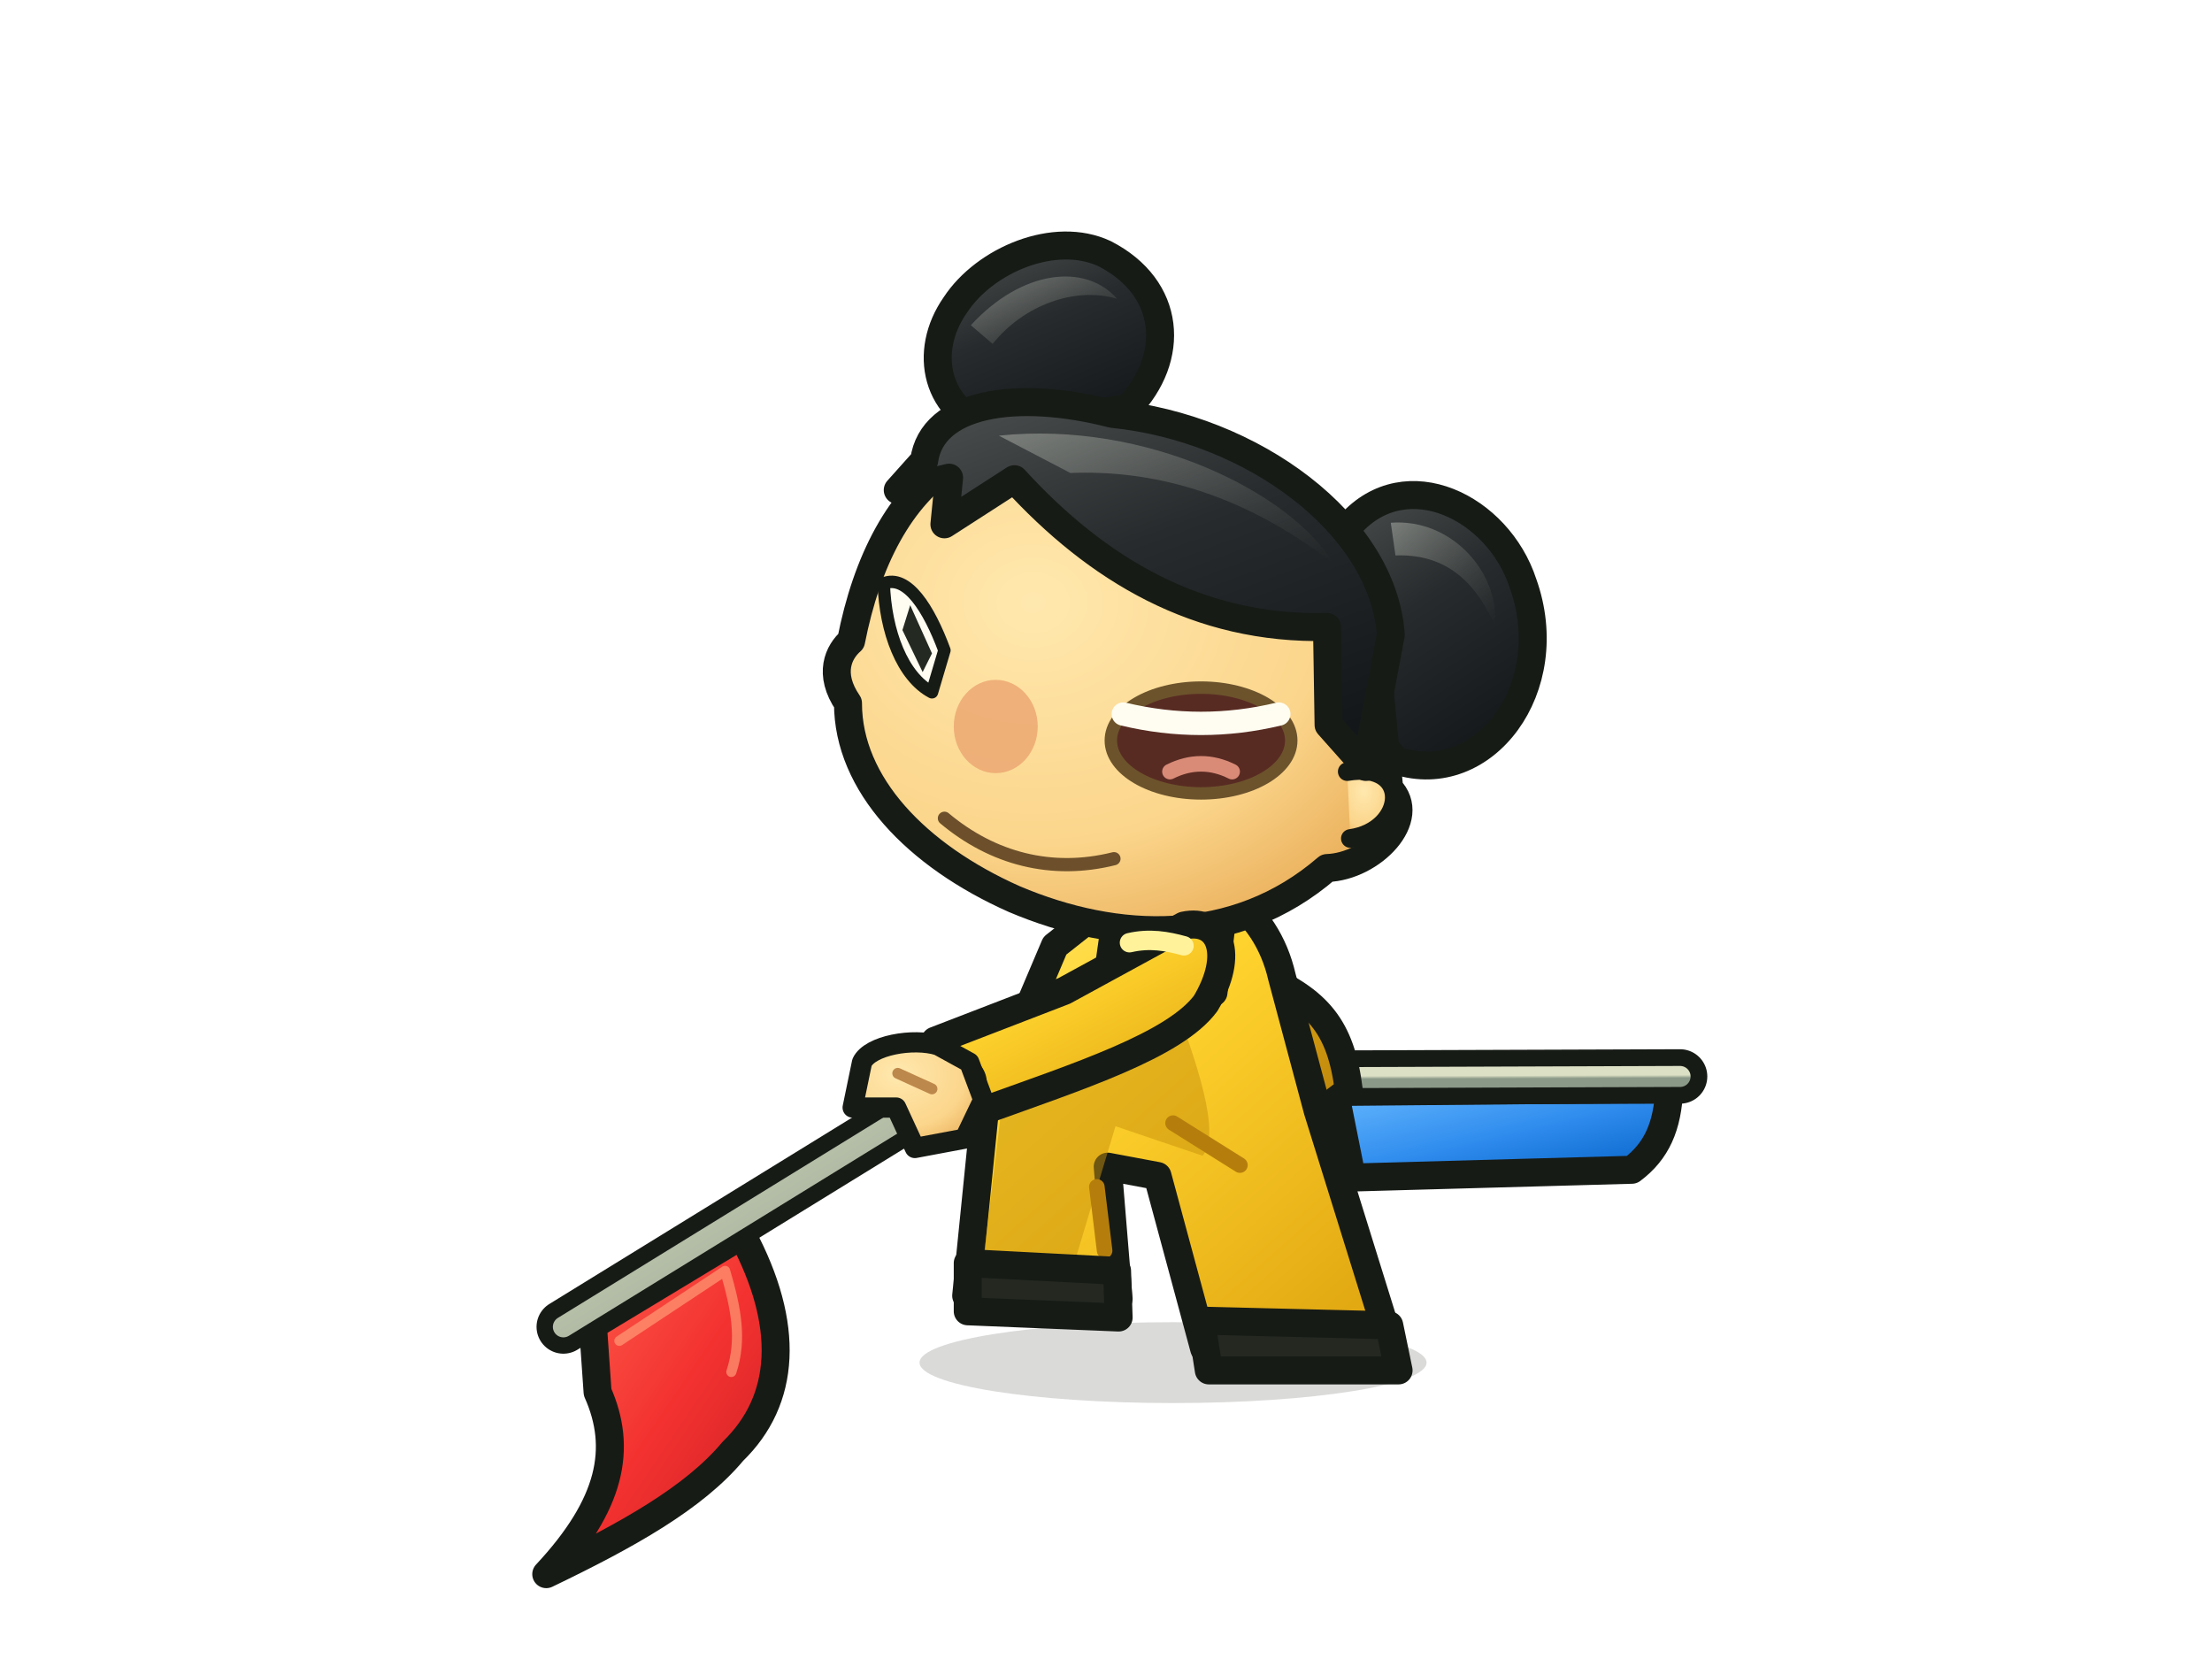
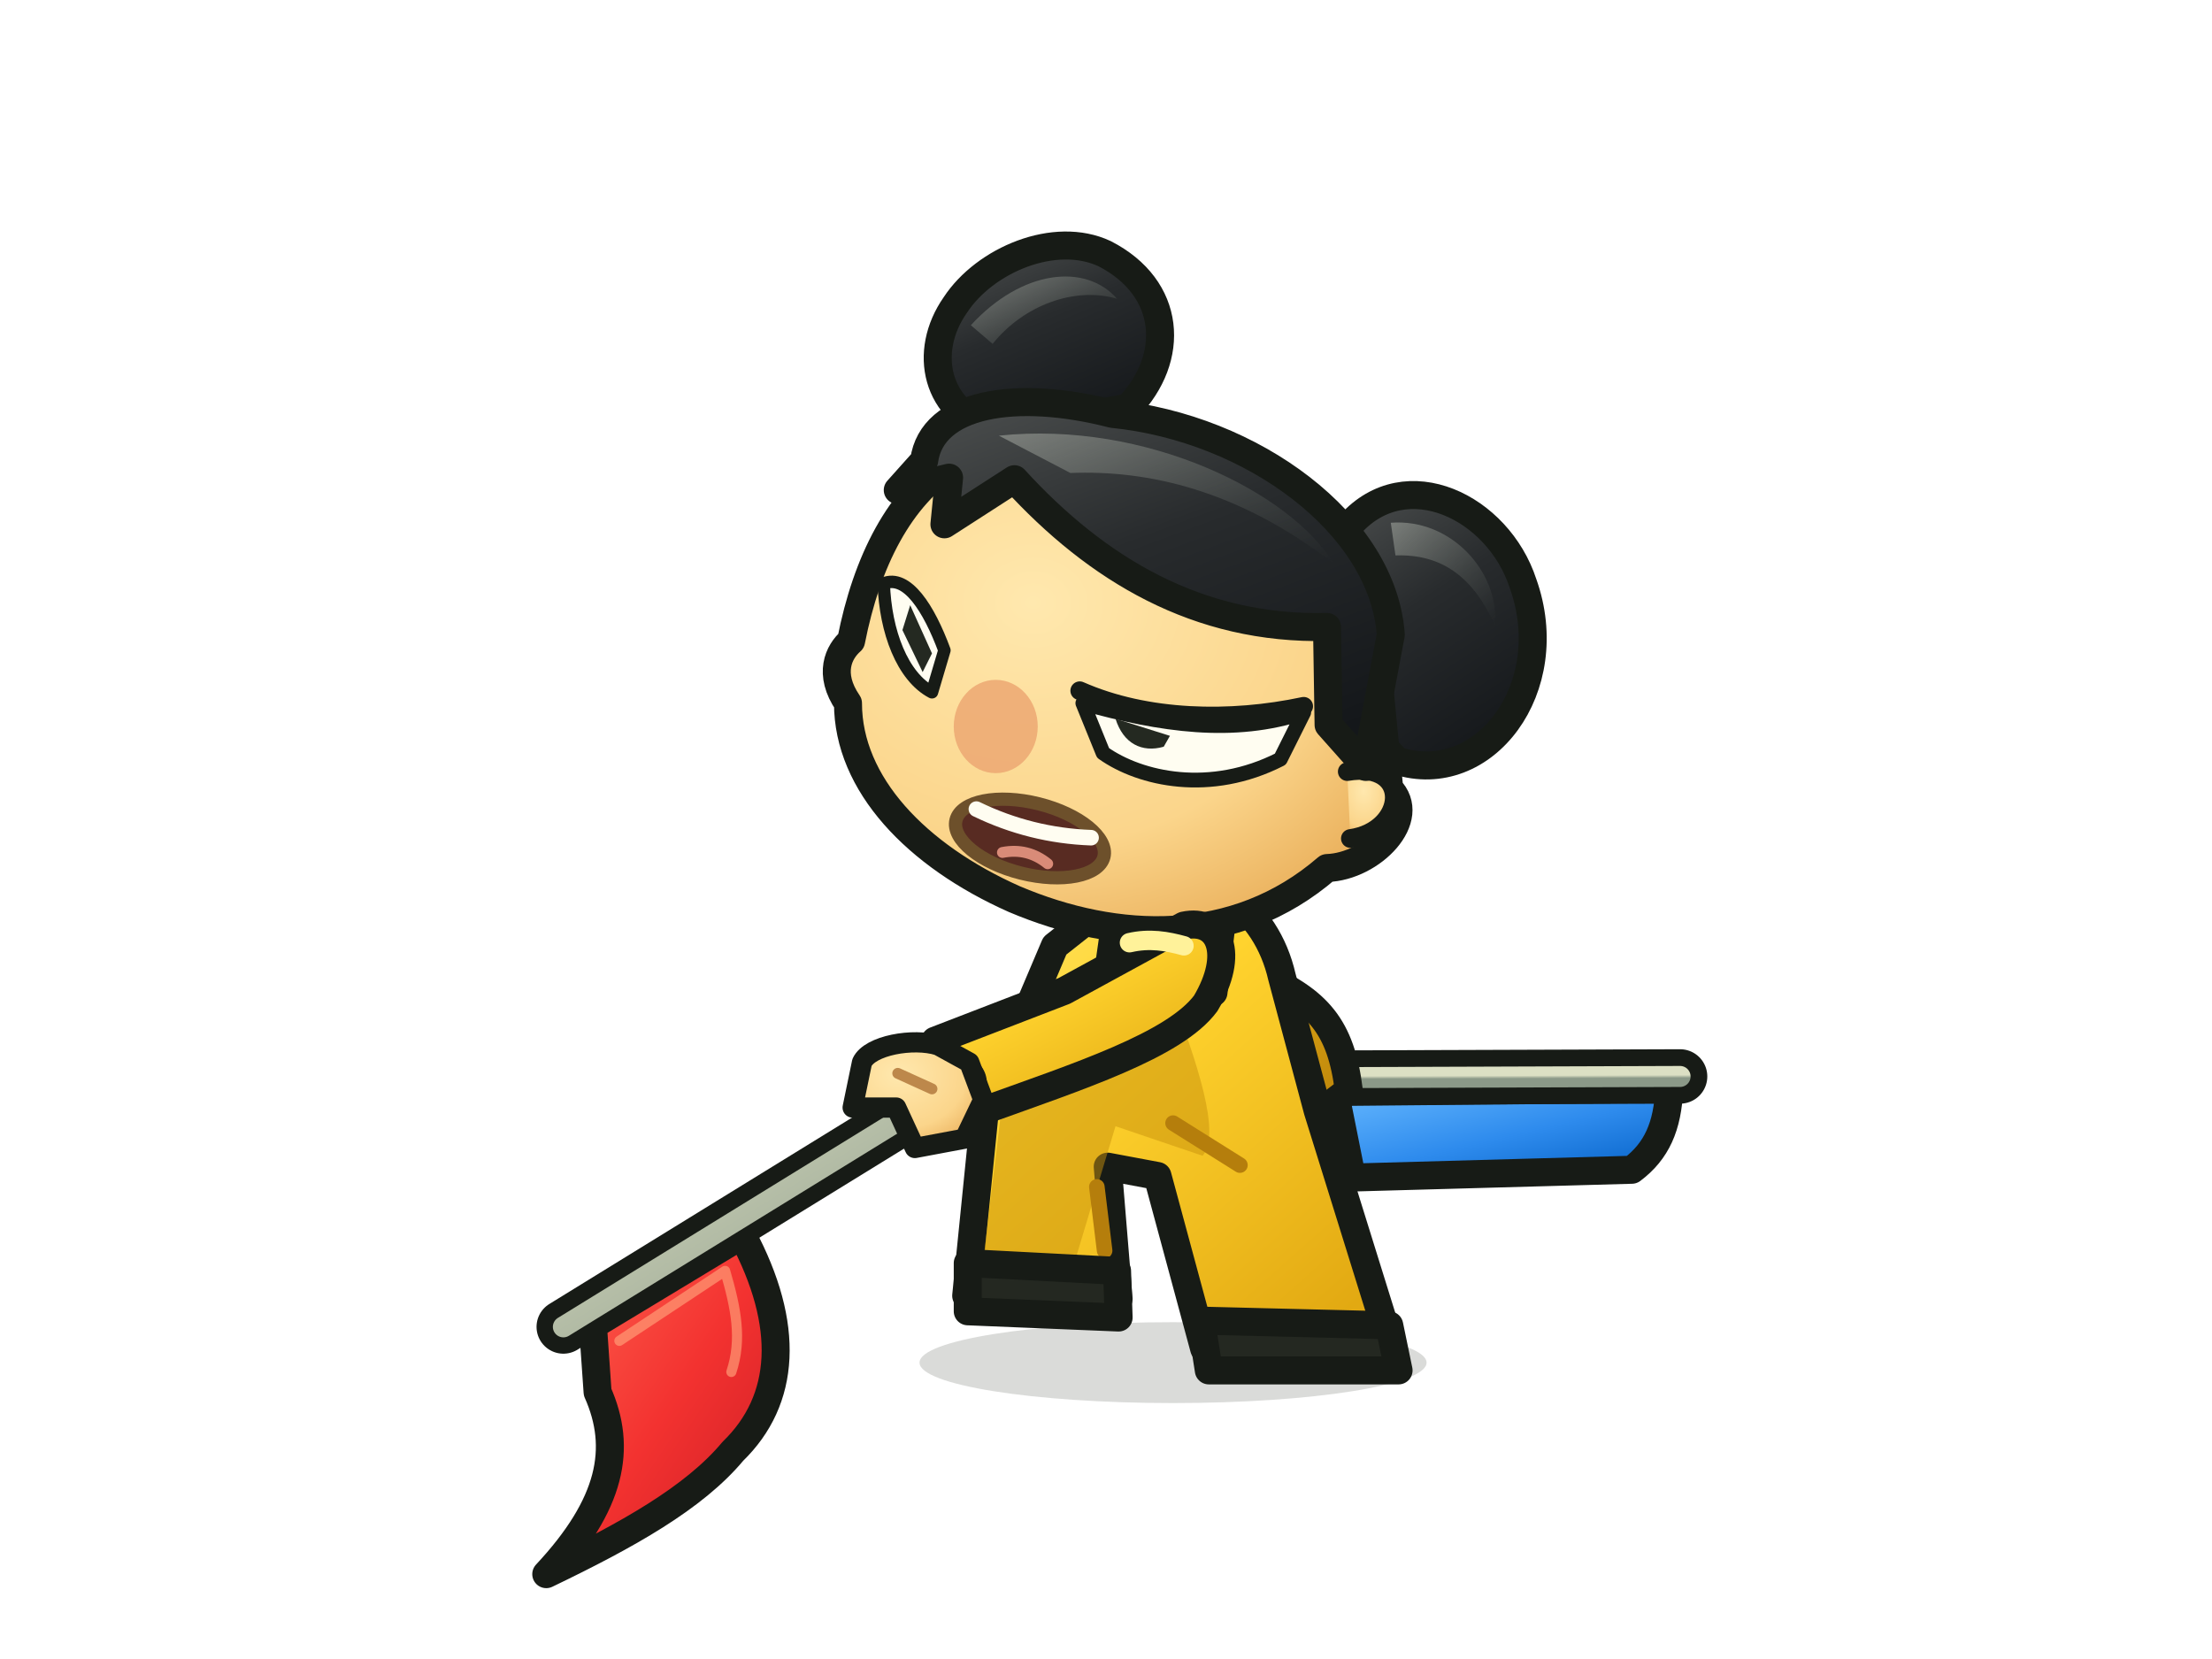
<svg xmlns="http://www.w3.org/2000/svg" width="320" height="240" viewBox="0 0 320 240">
  <defs>
    <linearGradient id="ref-hair" x1=".2" y1="0" x2=".7" y2="1">
      <stop stop-color="#484b4b" />
      <stop offset=".42" stop-color="#282b2d" />
      <stop offset="1" stop-color="#14171a" />
    </linearGradient>
    <linearGradient id="ref-hair-light" x1="0" y1="0" x2="1" y2="1">
      <stop stop-color="#898d88" stop-opacity=".8" />
      <stop offset="1" stop-color="#555b58" stop-opacity="0" />
    </linearGradient>
    <radialGradient id="ref-skin" cx=".35" cy=".3" r=".8">
      <stop stop-color="#ffe8ae" />
      <stop offset=".65" stop-color="#fbd58b" />
      <stop offset="1" stop-color="#e9ae59" />
    </radialGradient>
    <linearGradient id="ref-gold" x1="0" y1="0" x2=".8" y2="1">
      <stop stop-color="#ffe668" />
      <stop offset=".4" stop-color="#ffd32e" />
      <stop offset="1" stop-color="#e2a912" />
    </linearGradient>
    <linearGradient id="ref-gold-shadow" x1="0" y1="0" x2="1" y2="1">
      <stop stop-color="#e8b019" />
      <stop offset="1" stop-color="#b78008" />
    </linearGradient>
    <linearGradient id="ref-blue" x1="0" y1="0" x2=".9" y2="1">
      <stop stop-color="#67b9ff" />
      <stop offset=".55" stop-color="#2e8bed" />
      <stop offset="1" stop-color="#0763c8" />
    </linearGradient>
    <linearGradient id="ref-red" x1="0" y1="0" x2="1" y2="1">
      <stop stop-color="#ff6551" />
      <stop offset=".52" stop-color="#f33230" />
      <stop offset="1" stop-color="#c91b24" />
    </linearGradient>
    <linearGradient id="ref-pole" x1="0" y1="0" x2="1" y2="1">
      <stop stop-color="#dce0c4" />
      <stop offset="1" stop-color="#8b9988" />
    </linearGradient>
  </defs>
  <g id="referee-red-bottom">
    <g transform="translate(-4 -29) scale(2.25)" stroke="#171b16" stroke-width="1.8" stroke-linecap="round" stroke-linejoin="round">
      <ellipse cx="77.2" cy="100.5" rx="16.3" ry="2.6" fill="#151a10" fill-opacity=".16" stroke="none" />
      <path d="M87.6 83.1 109.1 82.9C109 85.3 108.3 86.9 106.7 88.1L88.7 88.6Z" fill="url(#ref-blue)" />
      <path d="M80.7 82.2 109.8 82.1" fill="none" stroke-width="3.5" />
      <path d="M80.7 82.2 109.8 82.1" fill="none" stroke="url(#ref-pole)" stroke-width="1.35" />
      <path d="M82.8 75.6C86.5 77.2 88 78.9 88.5 83L84.8 85.8 80.6 81.8Z" fill="url(#ref-gold-shadow)" />
      <path d="M74.8 69.6C79.4 68.4 83.2 71.3 84.2 75.7L86.5 84.3 91.2 99.4 79.2 99.6 76.2 88.5 73 87.9 73.7 96.4 63.9 96.2 65.1 84.3 69.6 73.7Z" fill="url(#ref-gold)" />
      <path d="M76.9 76.3C78.8 81.3 80.3 85.8 79.1 87.2L73.5 85.3 71 93.6 65 93.9 66.2 83.9Z" fill="#c8930c" fill-opacity=".5" stroke="none" />
      <path d="M72.3 89.2 72.8 93.3M77.2 85.1 81.5 87.8" fill="none" stroke="#b57e0c" stroke-width="1" />
      <path d="M64 94.1 73.6 94.6 73.7 97.6 64 97.2Z" fill="#242821" />
      <path d="M79 97.8 91.1 98.1 91.7 101 79.5 101Z" fill="#242821" />
      <path d="M73.8 70 73 75.6 79.8 76.7 80.5 70.7Z" fill="url(#ref-skin)" />
      <path d="M65.8 40.6C61.9 39.4 61.1 35.5 63.2 32.5 65.1 29.6 69.6 27.7 72.8 29.2 77.1 31.4 77.4 35.9 74.3 39.1Z" fill="url(#ref-hair)" />
      <path d="M64.2 33.8C67.5 30.2 71.6 29.8 73.6 32.1 70.9 31.3 67.6 32.5 65.6 35Z" fill="url(#ref-hair-light)" stroke="none" />
      <path d="M88.6 46.6C92.2 42.6 98.1 45.5 99.7 50.4 102.1 57.1 97.2 63.6 91.6 61.8L87 57Z" fill="url(#ref-hair)" />
      <path d="M91.2 46.5C95.1 46.2 98.2 49.7 97.9 53.1 96.5 50 94.5 48.5 91.5 48.6Z" fill="url(#ref-hair-light)" stroke="none" />
      <path d="M63.1 42.6C59.6 44.8 57.5 49 56.5 54.1 55.7 54.8 55 56.2 56.3 58.1 56.3 63.3 60.7 67.9 67 70.7 73.6 73.5 81.2 73.8 87.1 68.7 90 68.6 93 65.5 91.1 63.6L90.1 53.3 83.8 43.7Z" fill="url(#ref-skin)" />
      <path d="M88.4 62.5C92.6 61.8 92.2 66.3 88.6 66.8" fill="url(#ref-skin)" stroke-width="1.2" />
      <path d="M61.2 42.5C61.7 38.8 67.1 37.9 73.3 39.5 82.3 40.4 90.7 46.6 91.2 53.7L89.6 62.2 87.2 59.5 87.1 53.2C78.8 53.4 72.3 49.5 67 43.7L62.5 46.6 62.8 43.6 59.5 44.4Z" fill="url(#ref-hair)" />
      <path d="M66 40.9C75.5 39.9 84.8 44.6 87.5 49.1 81.4 44.4 75.6 43.1 70.6 43.3Z" fill="url(#ref-hair-light)" stroke="none" />
      <path d="M58.6 50.4C60.1 49.8 61.5 52 62.5 54.7L61.7 57.4C59.8 56.4 58.7 53.5 58.6 50.4Z" fill="#fffdf1" stroke-width=".8" />
      <path d="M60.3 51.8 61.7 54.9 61.1 56.1 59.8 53.4Z" fill="#242921" stroke="none" />
-       <g class="speech-mouth">
-         <ellipse cx="79" cy="60.5" rx="5.8" ry="3.4" fill="#582b22" stroke="#6c532c" stroke-width=".8" />
-         <path d="M74 58.8Q79 60 84 58.8" fill="none" stroke="#fffdf1" stroke-width="1.5" />
-         <path d="M77 62.5q2-1 4 0" fill="none" stroke="#d98b78" stroke-width="1" />
+       <path d="M71.4 58.1C76.4 59.5 81.1 60.2 85.6 58.7L84.1 61.7C79.6 64 75.1 63 72.7 61.3Z" fill="#fffdf1" stroke-width=".95" />
+       <path d="M73.5 59.1C74 60.7 75.2 61.3 76.6 60.9L77 60.2Z" fill="#242921" stroke="none" />
+       <path d="M71.2 57.3C75.5 59.2 80.9 59.3 85.6 58.3" fill="none" stroke-width="1.2" />
+       <ellipse cx="65.8" cy="59.6" rx="2.7" ry="3" fill="#eda873" fill-opacity=".84" stroke="none" />
+       <g transform="rotate(14 68 66.8)">
+         <g class="speech-mouth">
+           <ellipse cx="68" cy="66.8" rx="4.9" ry="2.3" fill="#582b22" stroke="#6d502b" stroke-width=".85" />
+           <path d="M64.2 65.8q3.8 .8 7.6 0" fill="none" stroke="#fffdf1" stroke-width="1" />
+           <path d="M66.5 68.1q1.5-.7 3 0" fill="none" stroke="#d98b78" stroke-width=".7" />
+         </g>
      </g>
-       <ellipse cx="65.8" cy="59.6" rx="2.7" ry="3" fill="#eda873" fill-opacity=".84" stroke="none" />
-       <path d="M62.5 65.5C65.6 68.1 69.4 69.1 73.4 68.1" fill="none" stroke="#6d502b" stroke-width=".85" />
      <path d="M77.9 72.4C80.2 71.9 81.2 74.2 79.3 77.4 77.3 80.1 71.1 82.1 65 84.3L61.9 79.8 70.2 76.6Z" fill="url(#ref-gold)" />
      <path d="M74.4 73.5C75.7 73.2 76.8 73.4 77.9 73.7" fill="none" stroke="#fff29a" stroke-width="1.25" />
      <path d="M39.9 98.1 49.5 92.3C52.6 98.1 52.3 102.9 48.9 106.2 46.4 109.2 42.1 111.6 36.9 114.1 41.1 109.6 41.8 106 40.2 102.4Z" fill="url(#ref-red)" />
      <path d="M41.6 99.1 48.4 94.6C49.1 97 49.5 99 48.8 101.1" fill="none" stroke="#ff9b76" stroke-width=".65" stroke-opacity=".7" />
      <path d="M63.5 82.5 38 98.2" fill="none" stroke-width="3.45" />
      <path d="M63.5 82.5 38 98.2" fill="none" stroke="url(#ref-pole)" stroke-width="1.35" />
      <path d="M62.1 80.1C60.5 79.6 57.7 80.1 57.2 81.2L56.6 84.1 59.4 84.1 60.6 86.7 63.8 86.1 65 83.6 64.1 81.2Z" fill="url(#ref-skin)" stroke-width="1.3" />
      <path d="M59.5 81.9 61.7 82.9" fill="none" stroke="#bd884b" stroke-width=".7" />
    </g>
  </g>
  <style>@keyframes referee-speech{0%,100%{transform:scaleY(.12)}20%{transform:scaleY(1)}45%{transform:scaleY(.25)}70%{transform:scaleY(.85)}}.speech-mouth{transform-box:fill-box;transform-origin:50% 35%;animation:referee-speech 240ms ease-in-out infinite}@media(prefers-reduced-motion:reduce){.speech-mouth{animation:none}}</style>
</svg>
